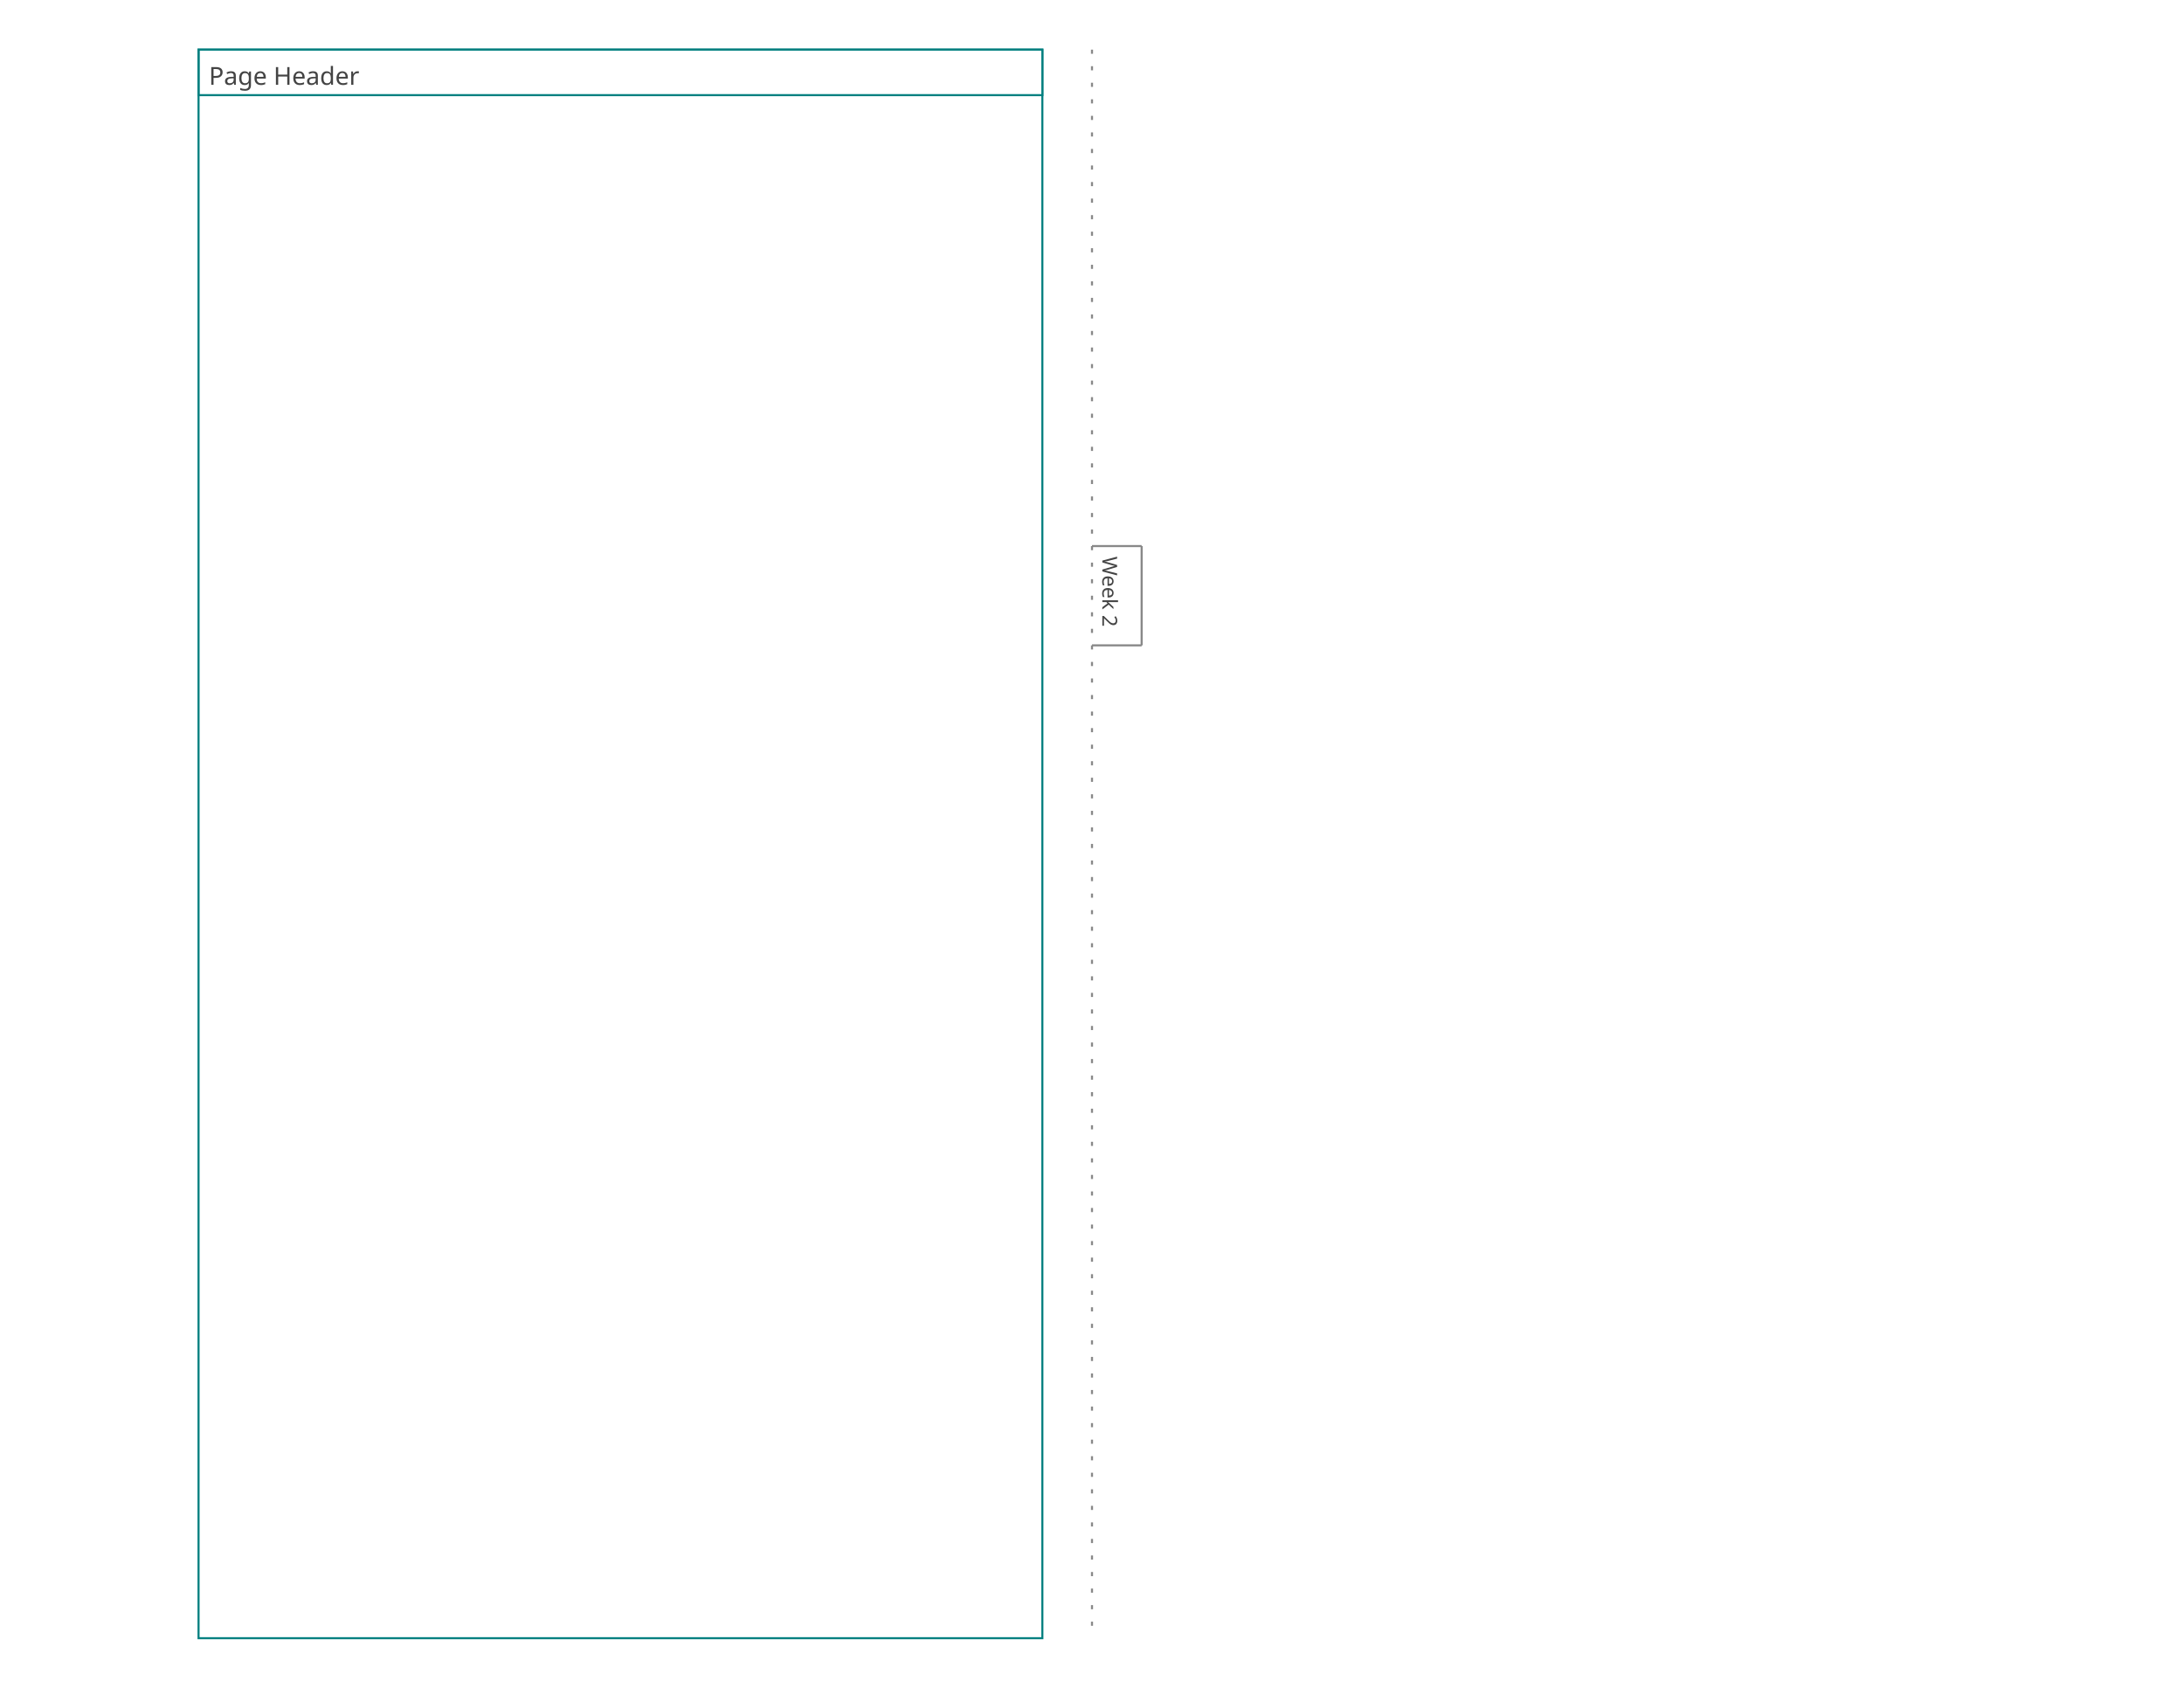
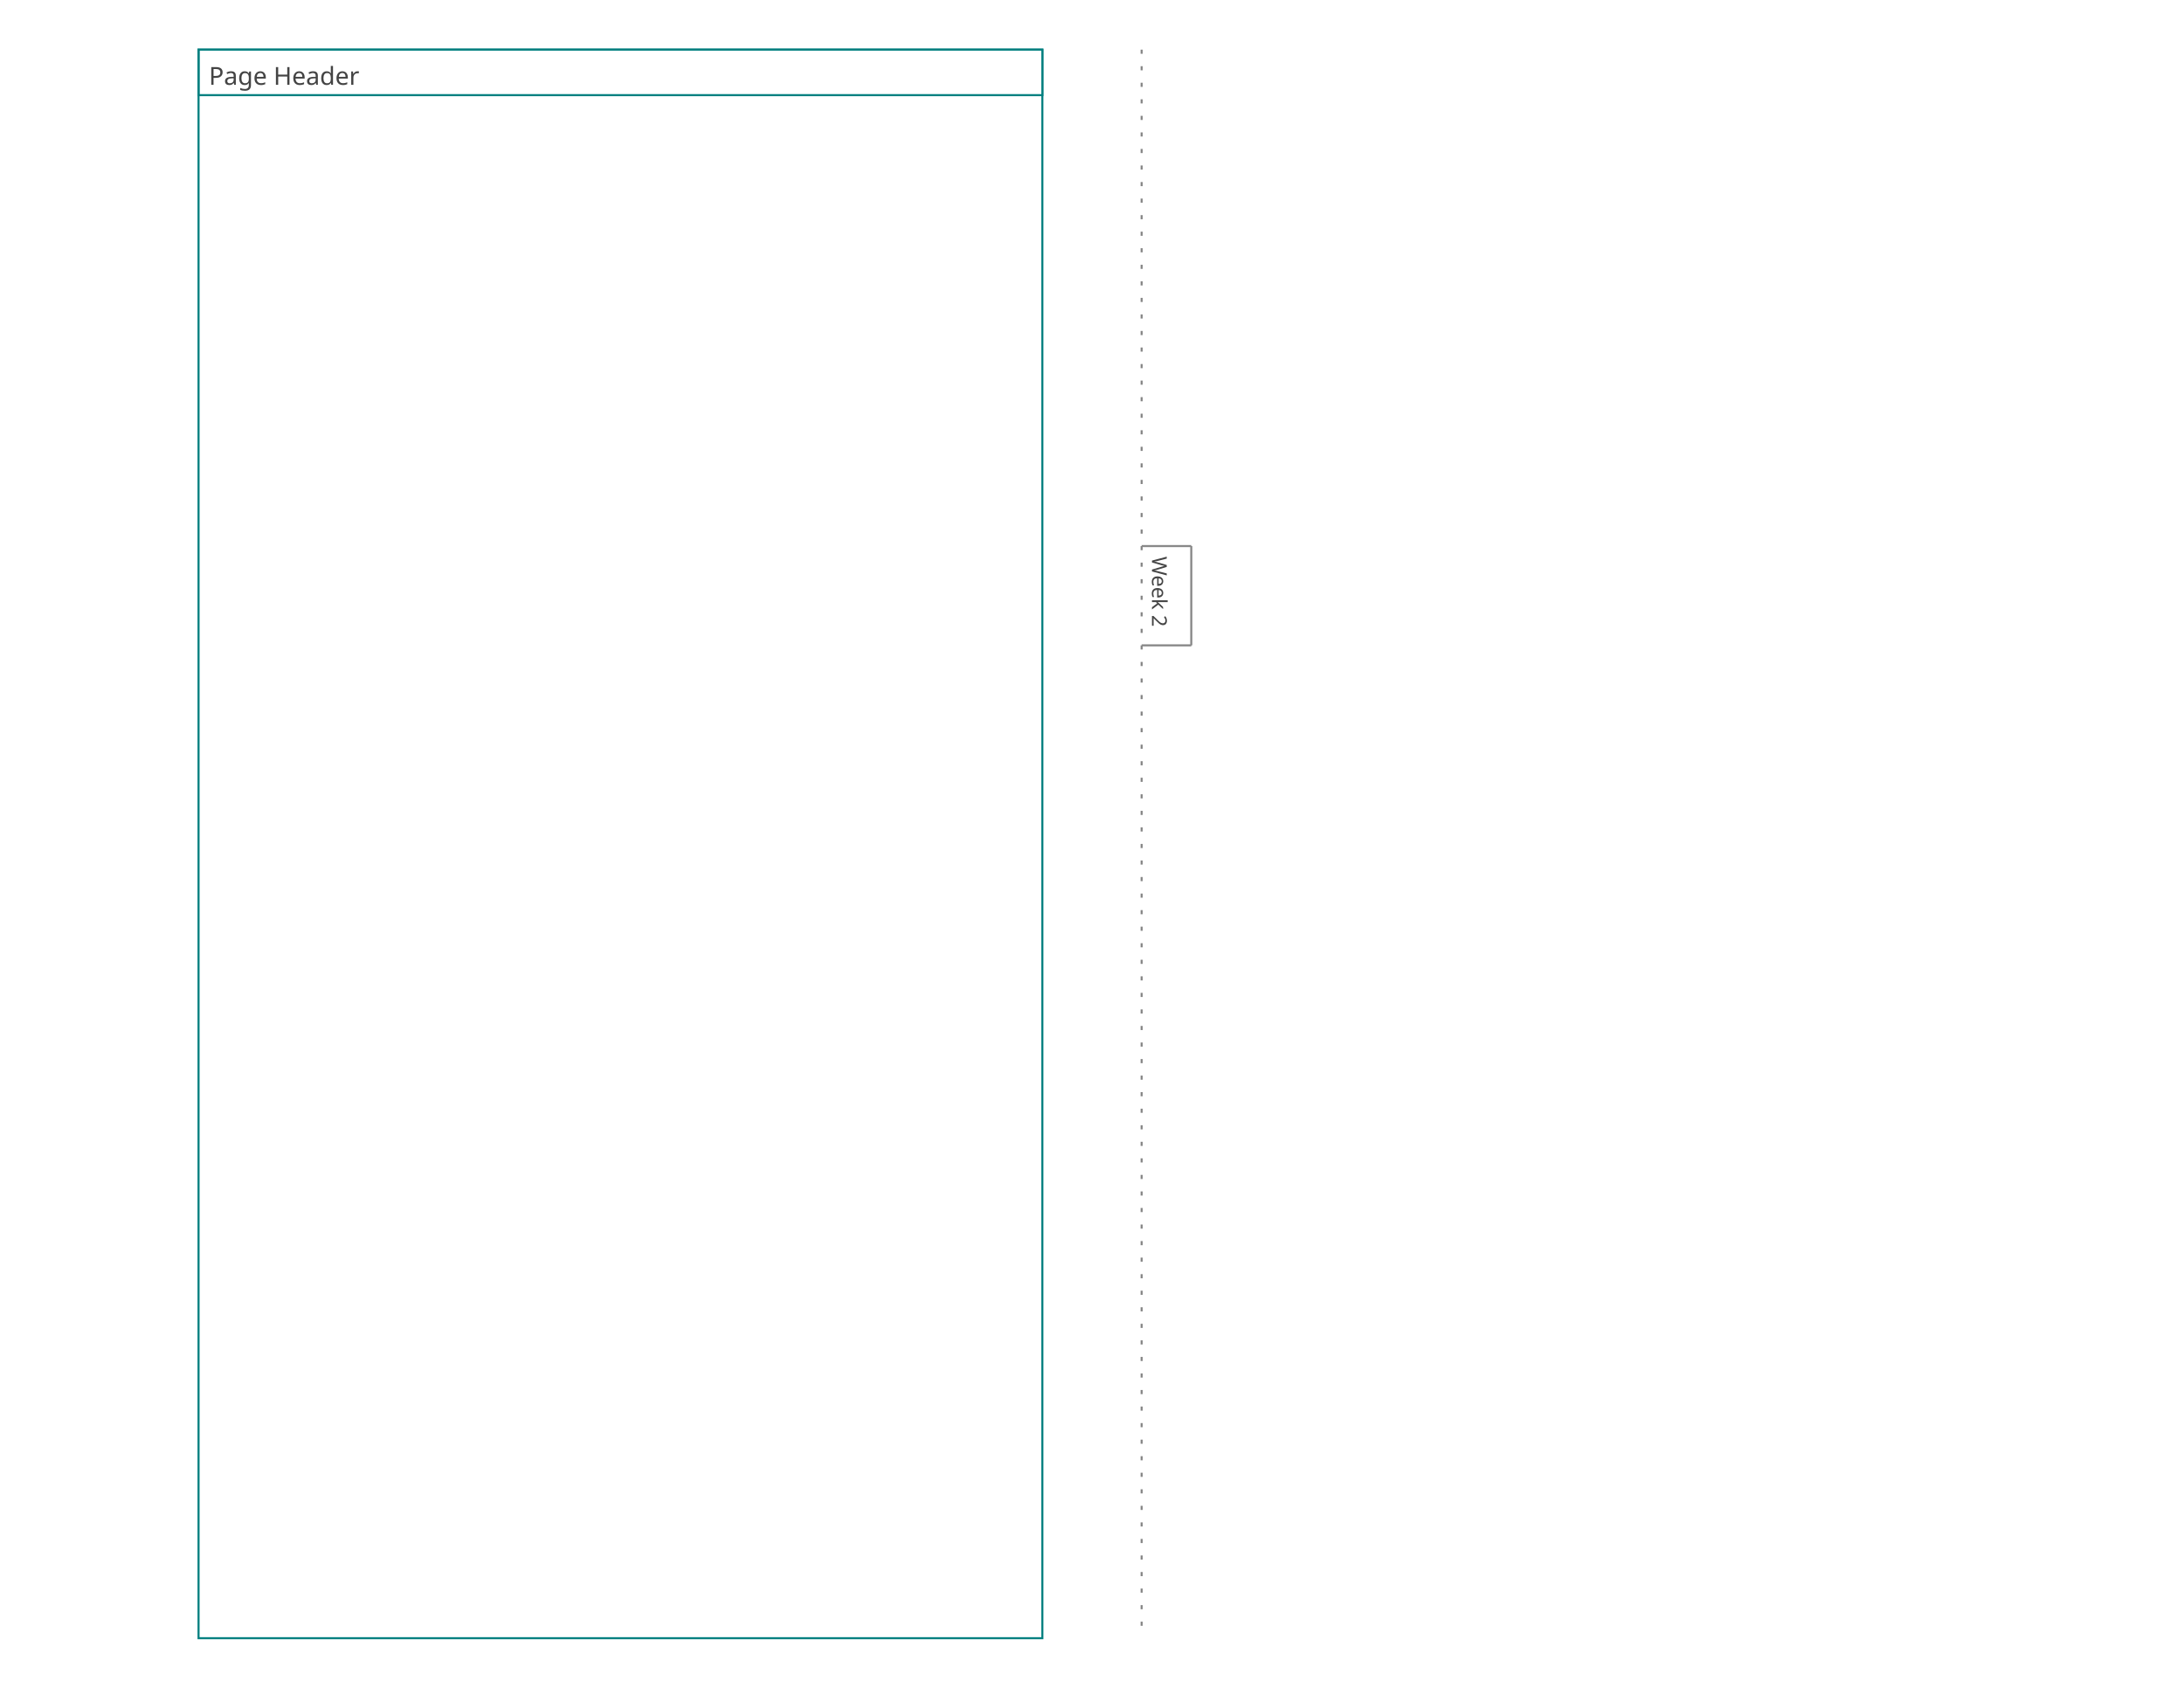
<svg xmlns="http://www.w3.org/2000/svg" baseProfile="tiny" height="816.0" version="1.2" width="1056">
  <defs />
  <g transform="translate(96, 24.0)">
    <rect fill="none" height="768.0" stroke="#008080" width="408.0" x="0" y="0" />
    <g transform="translate(0, 0)">
      <rect fill="none" height="22" stroke="#008080" stroke-width="1" width="408.0" x="0" y="0" />
      <text alignment-baseline="text-after-edge" fill="#444444" font-family="Trebuchet MS" font-size="12" text-anchor="start" transform="translate(5,17)">Page Header</text>
    </g>
    <g transform="translate(0, 22)" />
  </g>
  <g>
-     <line stroke="#888888" x1="528.0" x2="552.0" y1="264.0" y2="264.0" />
-     <line stroke="#888888" x1="552.0" x2="552.0" y1="264.0" y2="312.0" />
-     <line stroke="#888888" x1="552.0" x2="528.0" y1="312.0" y2="312.0" />
+     <line stroke="#888888" x1="552.0" x2="576.0" y1="264.0" y2="264.0" />
+     <line stroke="#888888" x1="576.0" x2="576.0" y1="264.0" y2="312.0" />
+     <line stroke="#888888" x1="576.0" x2="552.0" y1="312.0" y2="312.0" />
  </g>
-   <text alignment-baseline="text-after-edge" fill="#444444" font-family="Trebuchet MS" font-size="10" text-anchor="start" transform="rotate(90,533.0,269.0)" x="533.0" y="269.0">Week 2</text>
-   <line stroke="#888888" stroke-dasharray="2,6" x1="528.0" x2="528.0" y1="24.0" y2="788.0" />
+   <text alignment-baseline="text-after-edge" fill="#444444" font-family="Trebuchet MS" font-size="10" text-anchor="start" transform="rotate(90,557.0,269.0)" x="557.0" y="269.0">Week 2</text>
+   <line stroke="#888888" stroke-dasharray="2,6" x1="552.0" x2="552.0" y1="24.0" y2="788.0" />
</svg>
